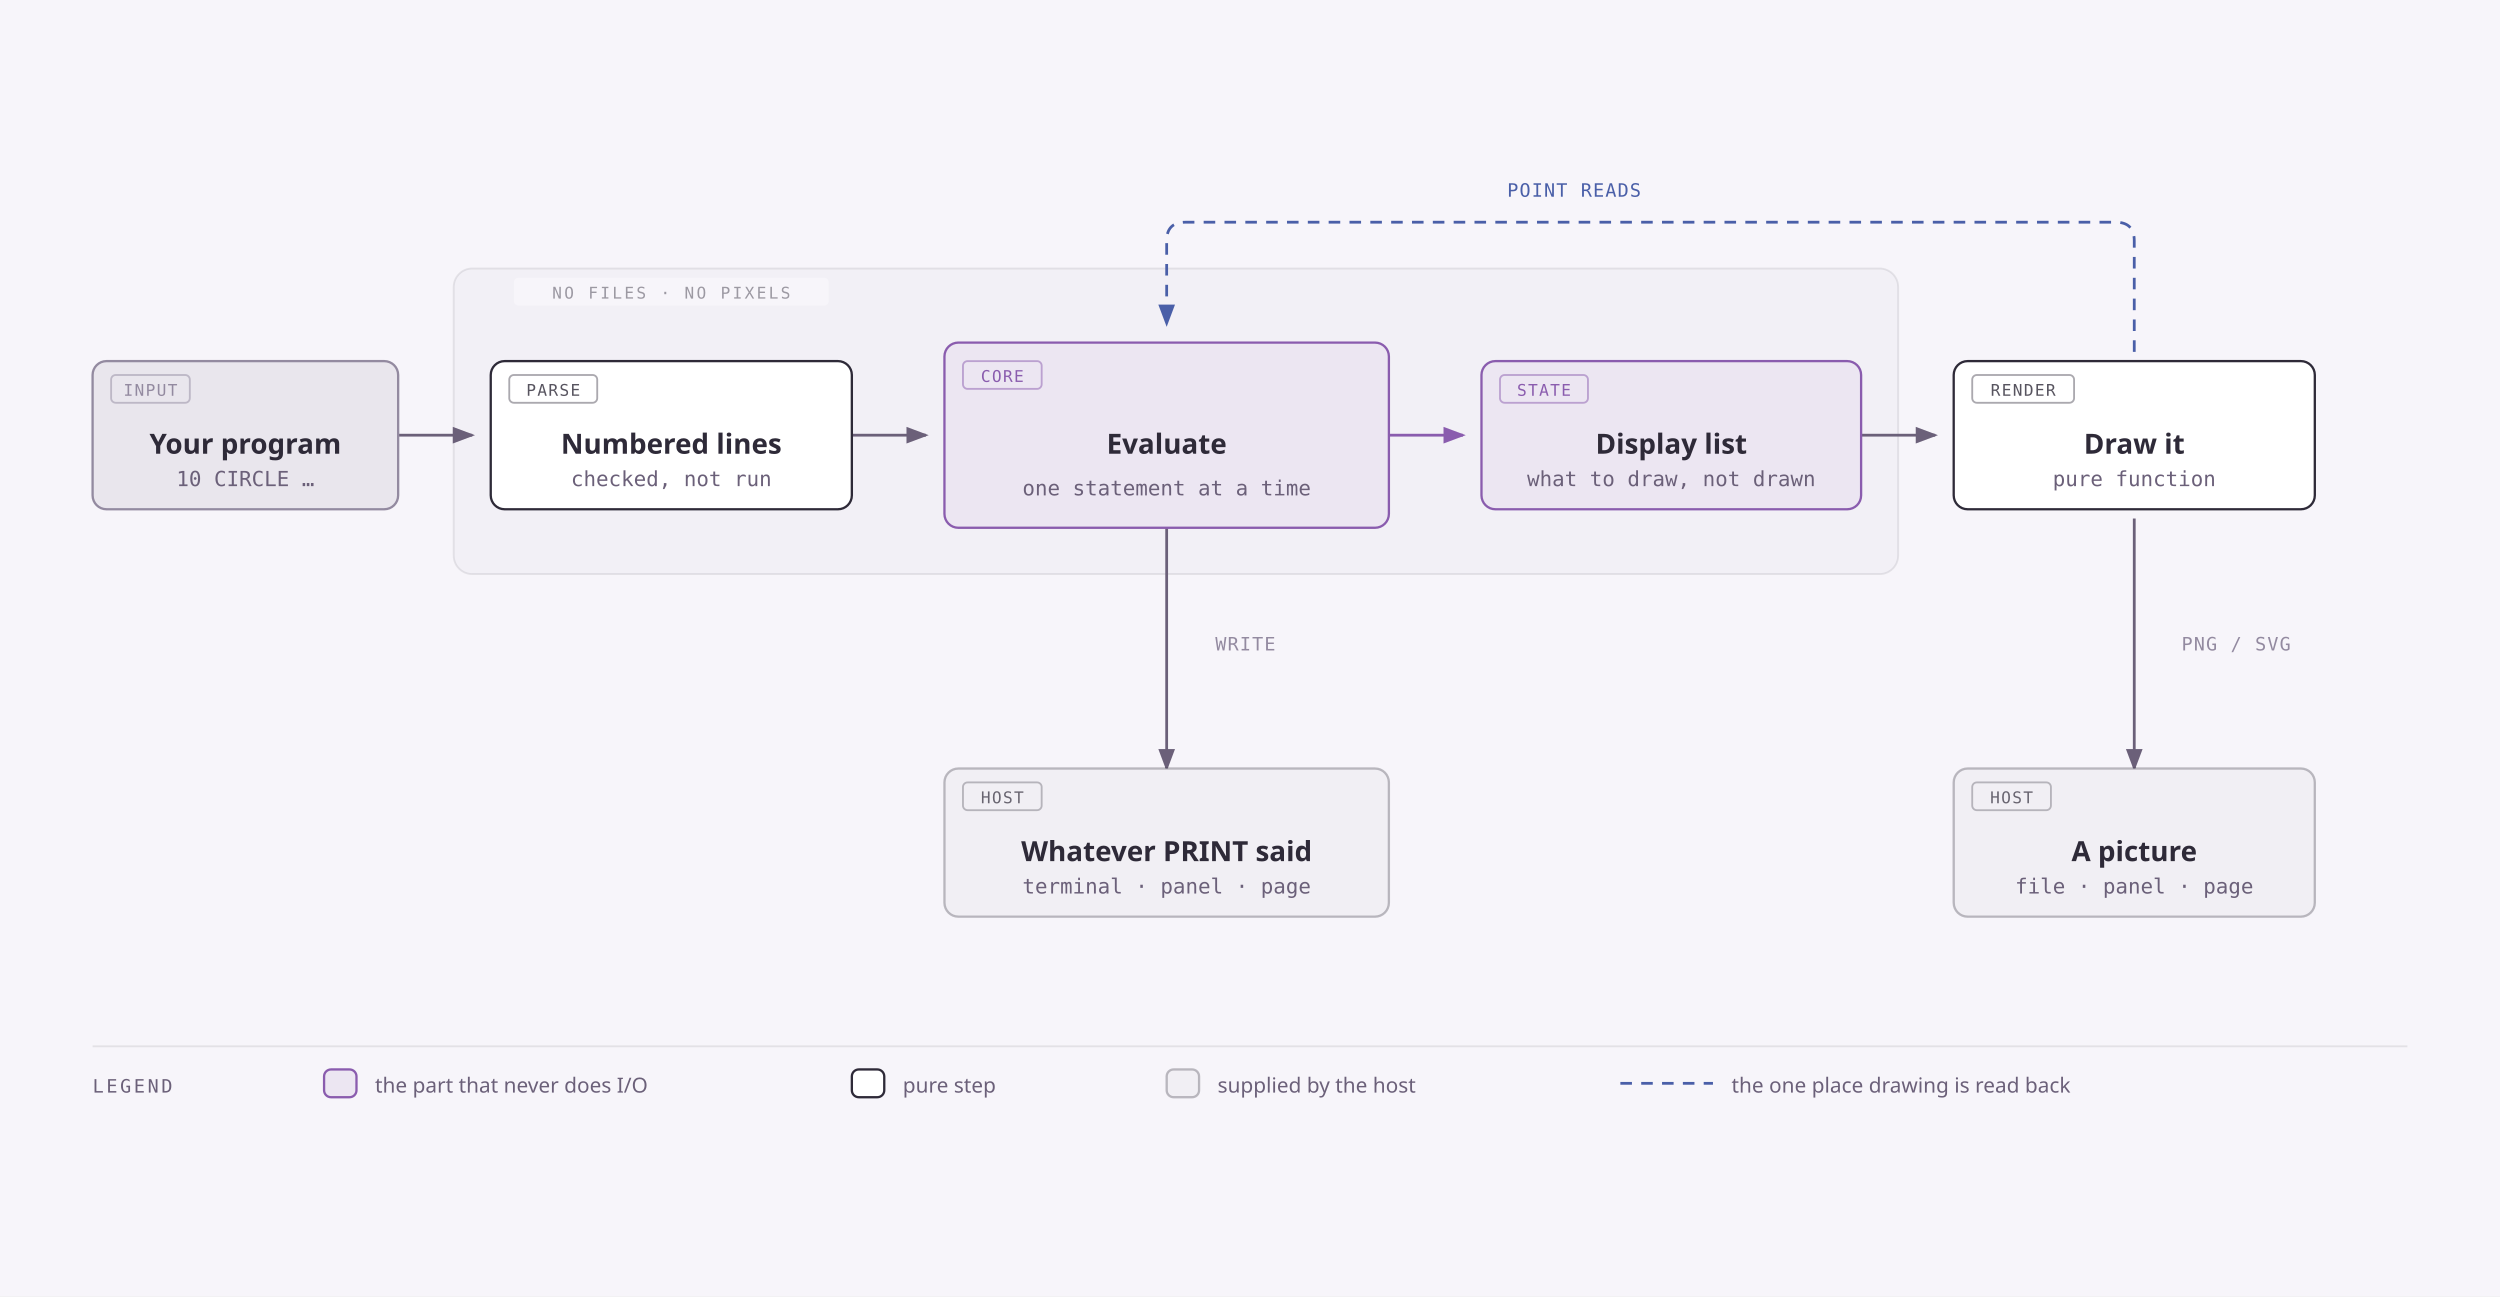
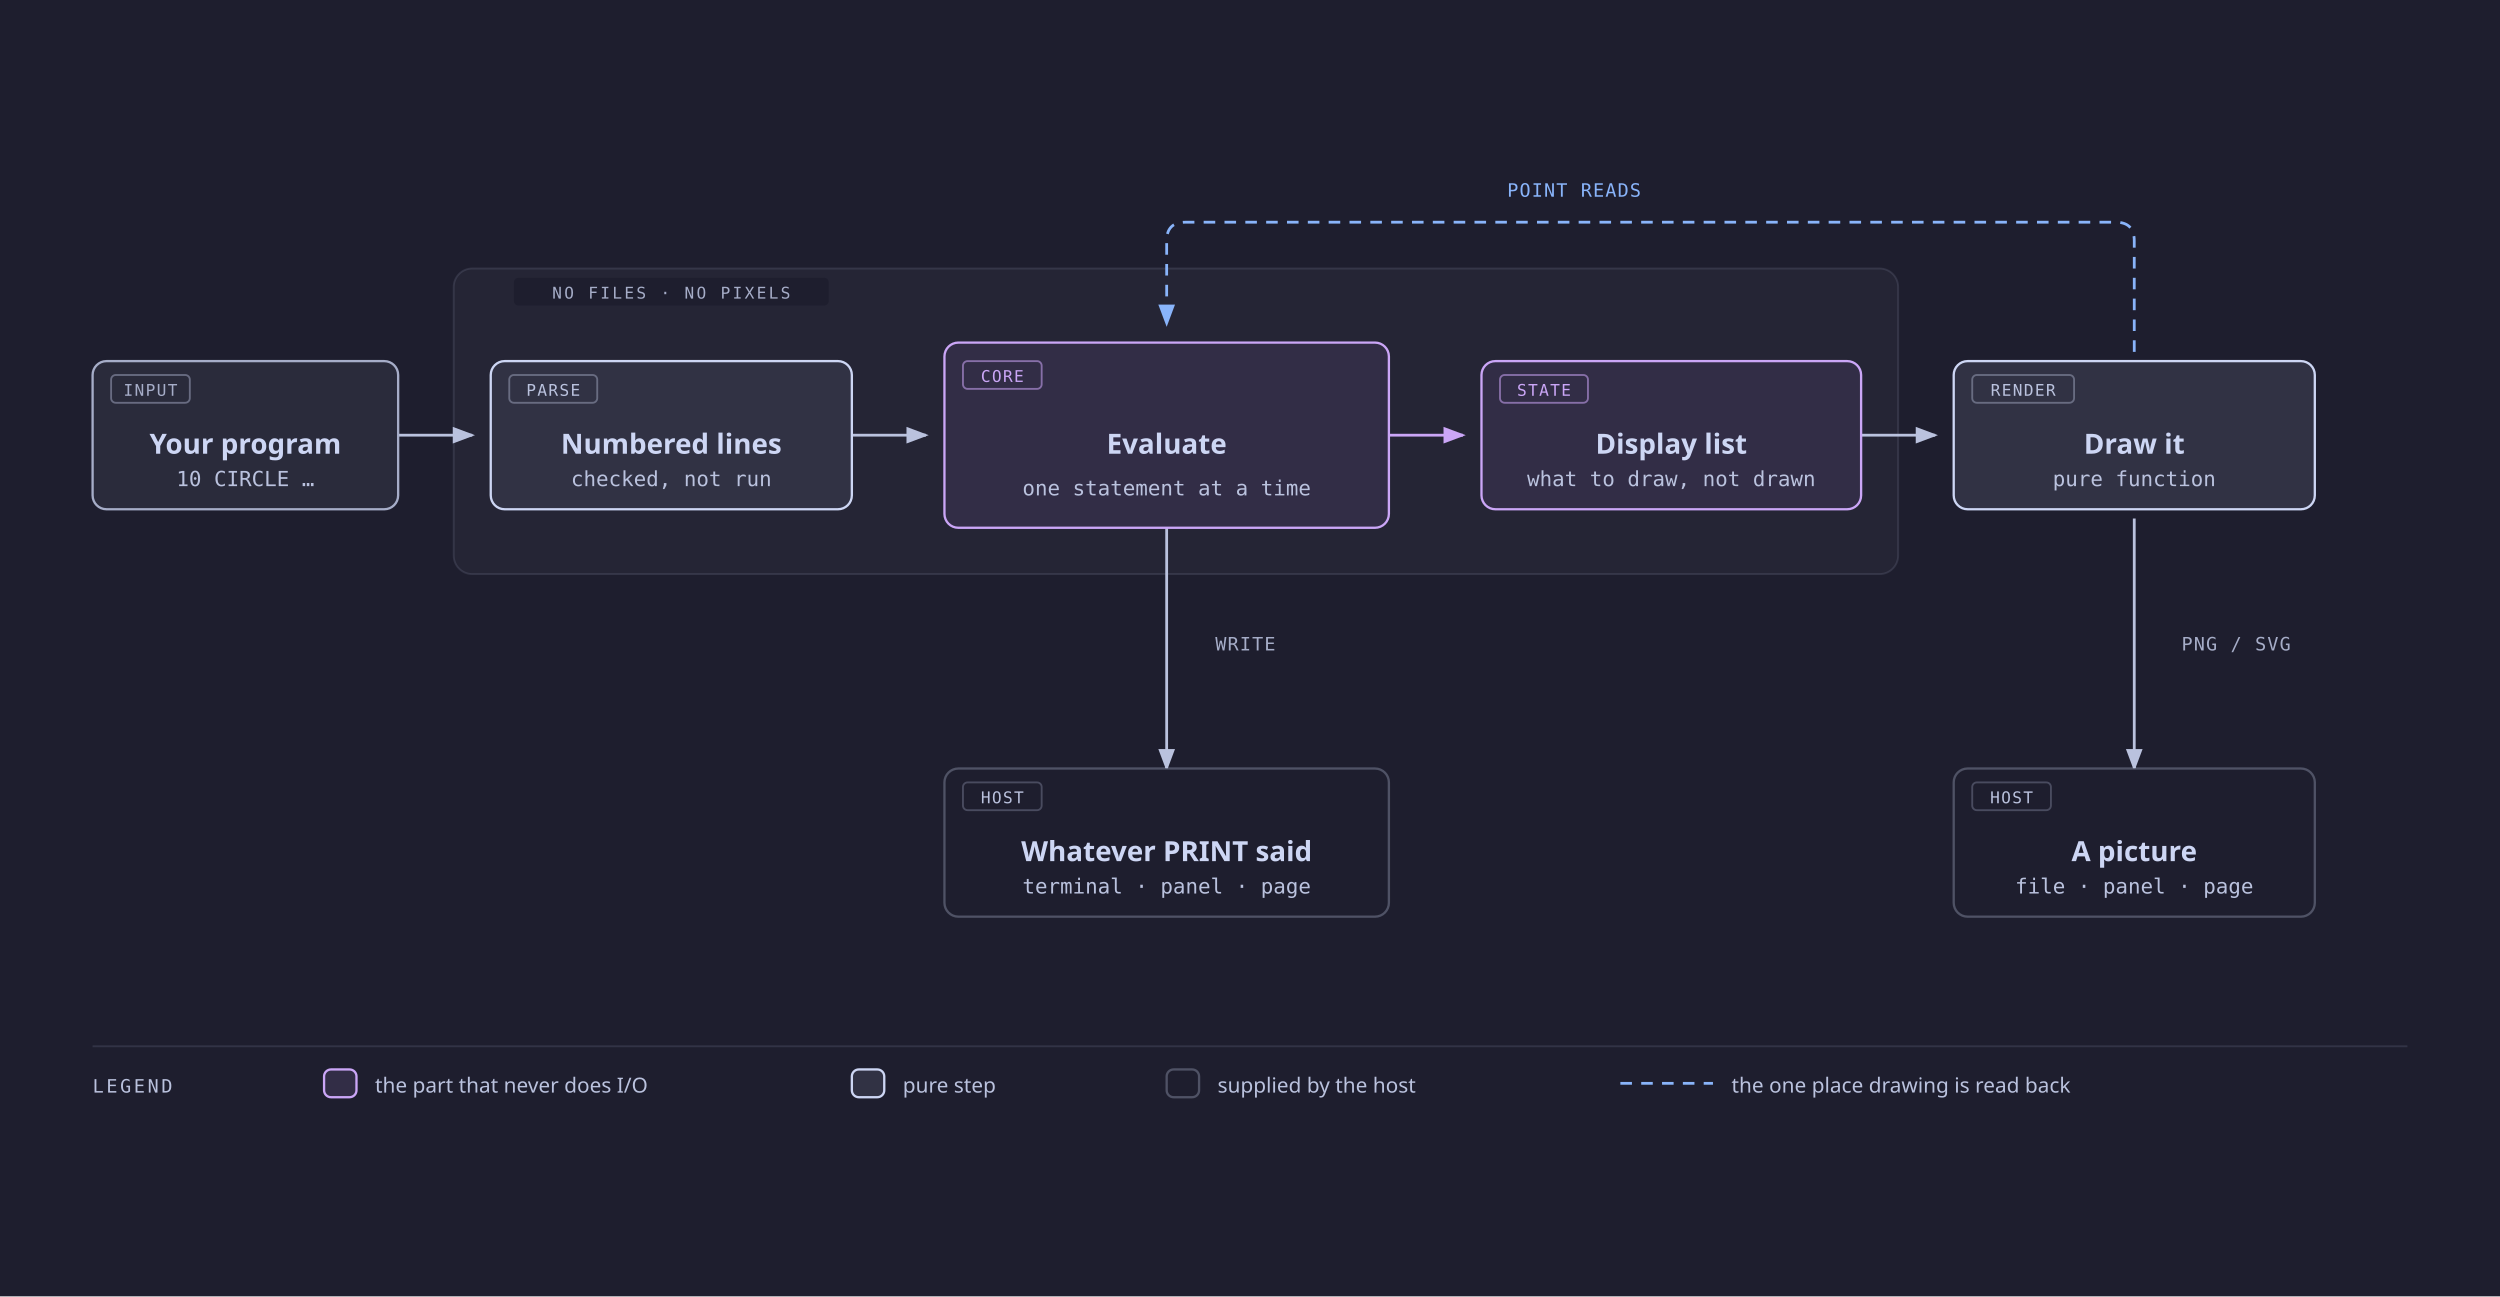
<svg xmlns="http://www.w3.org/2000/svg" viewBox="0 0 1080 560" role="img" aria-labelledby="interpreter-title interpreter-desc">
  <defs>
    <marker id="arrow" markerWidth="8" markerHeight="6" refX="7" refY="3" orient="auto">
-       <polygon points="0 0, 8 3, 0 6" fill="#6b6079" />
+       <polygon points="0 0, 8 3, 0 6" fill="#bac2de" />
    </marker>
    <marker id="arrow-accent" markerWidth="8" markerHeight="6" refX="7" refY="3" orient="auto">
-       <polygon points="0 0, 8 3, 0 6" fill="#8a5cae" />
+       <polygon points="0 0, 8 3, 0 6" fill="#cba6f7" />
    </marker>
    <marker id="arrow-link" markerWidth="8" markerHeight="6" refX="7" refY="3" orient="auto">
-       <polygon points="0 0, 8 3, 0 6" fill="#4a5fa8" />
+       <polygon points="0 0, 8 3, 0 6" fill="#89b4fa" />
    </marker>
  </defs>
-   <rect width="100%" height="100%" fill="#f7f5fa" />
-   <rect x="196" y="116" width="624" height="132" rx="8" fill="rgba(46,42,56,0.02)" stroke="rgba(46,42,56,0.10)" stroke-width="0.8" />
-   <rect x="222" y="120" width="136" height="12" rx="2" fill="#f7f5fa" />
-   <text x="290" y="129" fill="rgba(46,42,56,0.45)" font-size="7" font-family="'Geist Mono',monospace" text-anchor="middle" letter-spacing="0.14em">NO FILES · NO PIXELS</text>
-   <line x1="172" y1="188" x2="204" y2="188" stroke="#6b6079" stroke-width="1.2" marker-end="url(#arrow)" />
-   <line x1="368" y1="188" x2="400" y2="188" stroke="#6b6079" stroke-width="1.2" marker-end="url(#arrow)" />
-   <line x1="600" y1="188" x2="632" y2="188" stroke="#8a5cae" stroke-width="1.2" marker-end="url(#arrow-accent)" />
-   <line x1="804" y1="188" x2="836" y2="188" stroke="#6b6079" stroke-width="1.2" marker-end="url(#arrow)" />
-   <line x1="504" y1="228" x2="504" y2="332" stroke="#6b6079" stroke-width="1.2" marker-end="url(#arrow)" />
-   <line x1="922" y1="224" x2="922" y2="332" stroke="#6b6079" stroke-width="1.2" marker-end="url(#arrow)" />
-   <path d="M 922,152 V 104 Q 922,96 914,96 H 512 Q 504,96 504,104 V 140" fill="none" stroke="#4a5fa8" stroke-width="1.2" stroke-dasharray="5,4" marker-end="url(#arrow-link)" />
-   <rect x="470" y="168" width="68" height="12" rx="2" fill="#f7f5fa" />
-   <text x="504" y="177" fill="#8a5cae" font-size="8" font-family="'Geist Mono',monospace" text-anchor="middle" letter-spacing="0.06em">ON_DRAW</text>
-   <rect x="512" y="272" width="52" height="12" rx="2" fill="#f7f5fa" />
-   <text x="538" y="281" fill="#938aa0" font-size="8" font-family="'Geist Mono',monospace" text-anchor="middle" letter-spacing="0.06em">WRITE</text>
-   <rect x="930" y="272" width="72" height="12" rx="2" fill="#f7f5fa" />
-   <text x="966" y="281" fill="#938aa0" font-size="8" font-family="'Geist Mono',monospace" text-anchor="middle" letter-spacing="0.06em">PNG / SVG</text>
-   <rect x="636" y="76" width="88" height="12" rx="2" fill="#f7f5fa" />
-   <text x="680" y="85" fill="#4a5fa8" font-size="8" font-family="'Geist Mono',monospace" text-anchor="middle" letter-spacing="0.06em">POINT READS</text>
-   <rect x="40" y="156" width="132" height="64" rx="6" fill="#f7f5fa" />
-   <rect x="40" y="156" width="132" height="64" rx="6" fill="rgba(107,96,121,0.10)" stroke="#938aa0" stroke-width="1" />
-   <rect x="48" y="162" width="34" height="12" rx="2" fill="transparent" stroke="rgba(147,138,160,0.5)" stroke-width="0.8" />
-   <text x="65" y="171" fill="#938aa0" font-size="7" font-family="'Geist Mono',monospace" text-anchor="middle" letter-spacing="0.08em">INPUT</text>
-   <text x="106" y="196" fill="#2e2a38" font-size="12" font-weight="600" text-anchor="middle" font-family="'Geist',sans-serif">Your program</text>
-   <text x="106" y="210" fill="#6b6079" font-size="9" font-family="'Geist Mono',monospace" text-anchor="middle">10 CIRCLE …</text>
-   <rect x="212" y="156" width="156" height="64" rx="6" fill="#f7f5fa" />
-   <rect x="212" y="156" width="156" height="64" rx="6" fill="#ffffff" stroke="#2e2a38" stroke-width="1" />
-   <rect x="220" y="162" width="38" height="12" rx="2" fill="transparent" stroke="rgba(46,42,56,0.4)" stroke-width="0.8" />
-   <text x="239" y="171" fill="rgba(46,42,56,0.8)" font-size="7" font-family="'Geist Mono',monospace" text-anchor="middle" letter-spacing="0.08em">PARSE</text>
-   <text x="290" y="196" fill="#2e2a38" font-size="12" font-weight="600" text-anchor="middle" font-family="'Geist',sans-serif">Numbered lines</text>
-   <text x="290" y="210" fill="#6b6079" font-size="9" font-family="'Geist Mono',monospace" text-anchor="middle">checked, not run</text>
-   <rect x="408" y="148" width="192" height="80" rx="6" fill="#f7f5fa" />
-   <rect x="408" y="148" width="192" height="80" rx="6" fill="rgba(138,92,174,0.10)" stroke="#8a5cae" stroke-width="1" />
-   <rect x="416" y="156" width="34" height="12" rx="2" fill="transparent" stroke="rgba(138,92,174,0.5)" stroke-width="0.8" />
-   <text x="433" y="165" fill="#8a5cae" font-size="7" font-family="'Geist Mono',monospace" text-anchor="middle" letter-spacing="0.08em">CORE</text>
-   <text x="504" y="196" fill="#2e2a38" font-size="12" font-weight="600" text-anchor="middle" font-family="'Geist',sans-serif">Evaluate</text>
-   <text x="504" y="214" fill="#6b6079" font-size="9" font-family="'Geist Mono',monospace" text-anchor="middle">one statement at a time</text>
-   <rect x="640" y="156" width="164" height="64" rx="6" fill="#f7f5fa" />
-   <rect x="640" y="156" width="164" height="64" rx="6" fill="rgba(138,92,174,0.10)" stroke="#8a5cae" stroke-width="1" />
-   <rect x="648" y="162" width="38" height="12" rx="2" fill="transparent" stroke="rgba(138,92,174,0.5)" stroke-width="0.8" />
-   <text x="667" y="171" fill="#8a5cae" font-size="7" font-family="'Geist Mono',monospace" text-anchor="middle" letter-spacing="0.08em">STATE</text>
-   <text x="722" y="196" fill="#2e2a38" font-size="12" font-weight="600" text-anchor="middle" font-family="'Geist',sans-serif">Display list</text>
-   <text x="722" y="210" fill="#6b6079" font-size="9" font-family="'Geist Mono',monospace" text-anchor="middle">what to draw, not drawn</text>
-   <rect x="844" y="156" width="156" height="64" rx="6" fill="#f7f5fa" />
-   <rect x="844" y="156" width="156" height="64" rx="6" fill="#ffffff" stroke="#2e2a38" stroke-width="1" />
-   <rect x="852" y="162" width="44" height="12" rx="2" fill="transparent" stroke="rgba(46,42,56,0.4)" stroke-width="0.8" />
-   <text x="874" y="171" fill="rgba(46,42,56,0.8)" font-size="7" font-family="'Geist Mono',monospace" text-anchor="middle" letter-spacing="0.08em">RENDER</text>
-   <text x="922" y="196" fill="#2e2a38" font-size="12" font-weight="600" text-anchor="middle" font-family="'Geist',sans-serif">Draw it</text>
-   <text x="922" y="210" fill="#6b6079" font-size="9" font-family="'Geist Mono',monospace" text-anchor="middle">pure function</text>
-   <rect x="408" y="332" width="192" height="64" rx="6" fill="#f7f5fa" />
-   <rect x="408" y="332" width="192" height="64" rx="6" fill="rgba(46,42,56,0.03)" stroke="rgba(46,42,56,0.30)" stroke-width="1" />
-   <rect x="416" y="338" width="34" height="12" rx="2" fill="transparent" stroke="rgba(46,42,56,0.3)" stroke-width="0.8" />
-   <text x="433" y="347" fill="rgba(46,42,56,0.7)" font-size="7" font-family="'Geist Mono',monospace" text-anchor="middle" letter-spacing="0.08em">HOST</text>
-   <text x="504" y="372" fill="#2e2a38" font-size="12" font-weight="600" text-anchor="middle" font-family="'Geist',sans-serif">Whatever PRINT said</text>
-   <text x="504" y="386" fill="#6b6079" font-size="9" font-family="'Geist Mono',monospace" text-anchor="middle">terminal · panel · page</text>
-   <rect x="844" y="332" width="156" height="64" rx="6" fill="#f7f5fa" />
-   <rect x="844" y="332" width="156" height="64" rx="6" fill="rgba(46,42,56,0.03)" stroke="rgba(46,42,56,0.30)" stroke-width="1" />
-   <rect x="852" y="338" width="34" height="12" rx="2" fill="transparent" stroke="rgba(46,42,56,0.3)" stroke-width="0.8" />
-   <text x="869" y="347" fill="rgba(46,42,56,0.7)" font-size="7" font-family="'Geist Mono',monospace" text-anchor="middle" letter-spacing="0.08em">HOST</text>
-   <text x="922" y="372" fill="#2e2a38" font-size="12" font-weight="600" text-anchor="middle" font-family="'Geist',sans-serif">A picture</text>
-   <text x="922" y="386" fill="#6b6079" font-size="9" font-family="'Geist Mono',monospace" text-anchor="middle">file · panel · page</text>
-   <line x1="40" y1="452" x2="1040" y2="452" stroke="rgba(46,42,56,0.10)" stroke-width="0.8" />
-   <text x="40" y="472" fill="#6b6079" font-size="8" font-family="'Geist Mono',monospace" letter-spacing="0.14em">LEGEND</text>
-   <rect x="140" y="462" width="14" height="12" rx="3" fill="rgba(138,92,174,0.10)" stroke="#8a5cae" stroke-width="1" />
-   <text x="162" y="472" fill="#6b6079" font-size="9" font-family="'Geist',sans-serif">the part that never does I/O</text>
-   <rect x="368" y="462" width="14" height="12" rx="3" fill="#ffffff" stroke="#2e2a38" stroke-width="1" />
-   <text x="390" y="472" fill="#6b6079" font-size="9" font-family="'Geist',sans-serif">pure step</text>
-   <rect x="504" y="462" width="14" height="12" rx="3" fill="rgba(46,42,56,0.03)" stroke="rgba(46,42,56,0.30)" stroke-width="1" />
-   <text x="526" y="472" fill="#6b6079" font-size="9" font-family="'Geist',sans-serif">supplied by the host</text>
-   <line x1="700" y1="468" x2="740" y2="468" stroke="#4a5fa8" stroke-width="1.2" stroke-dasharray="5,4" />
-   <text x="748" y="472" fill="#6b6079" font-size="9" font-family="'Geist',sans-serif">the one place drawing is read back</text>
+   <rect width="100%" height="100%" fill="#1e1e2e" />
+   <rect x="196" y="116" width="624" height="132" rx="8" fill="rgba(205,214,244,0.04)" stroke="rgba(205,214,244,0.12)" stroke-width="0.8" />
+   <rect x="222" y="120" width="136" height="12" rx="2" fill="#1e1e2e" />
+   <text x="290" y="129" fill="#a6adc8" font-size="7" font-family="'Geist Mono', ui-monospace, monospace" text-anchor="middle" letter-spacing="0.14em">NO FILES · NO PIXELS</text>
+   <line x1="172" y1="188" x2="204" y2="188" stroke="#bac2de" stroke-width="1.2" marker-end="url(#arrow)" />
+   <line x1="368" y1="188" x2="400" y2="188" stroke="#bac2de" stroke-width="1.2" marker-end="url(#arrow)" />
+   <line x1="600" y1="188" x2="632" y2="188" stroke="#cba6f7" stroke-width="1.2" marker-end="url(#arrow-accent)" />
+   <line x1="804" y1="188" x2="836" y2="188" stroke="#bac2de" stroke-width="1.2" marker-end="url(#arrow)" />
+   <line x1="504" y1="228" x2="504" y2="332" stroke="#bac2de" stroke-width="1.2" marker-end="url(#arrow)" />
+   <line x1="922" y1="224" x2="922" y2="332" stroke="#bac2de" stroke-width="1.2" marker-end="url(#arrow)" />
+   <path d="M 922,152 V 104 Q 922,96 914,96 H 512 Q 504,96 504,104 V 140" fill="none" stroke="#89b4fa" stroke-width="1.2" stroke-dasharray="5,4" marker-end="url(#arrow-link)" />
+   <rect x="470" y="168" width="68" height="12" rx="2" fill="#252536" />
+   <text x="504" y="177" fill="#cba6f7" font-size="8" font-family="'Geist Mono', ui-monospace, monospace" text-anchor="middle" letter-spacing="0.06em">ON_DRAW</text>
+   <rect x="512" y="272" width="52" height="12" rx="2" fill="#1e1e2e" />
+   <text x="538" y="281" fill="#a6adc8" font-size="8" font-family="'Geist Mono', ui-monospace, monospace" text-anchor="middle" letter-spacing="0.06em">WRITE</text>
+   <rect x="930" y="272" width="72" height="12" rx="2" fill="#1e1e2e" />
+   <text x="966" y="281" fill="#a6adc8" font-size="8" font-family="'Geist Mono', ui-monospace, monospace" text-anchor="middle" letter-spacing="0.06em">PNG / SVG</text>
+   <rect x="636" y="76" width="88" height="12" rx="2" fill="#1e1e2e" />
+   <text x="680" y="85" fill="#89b4fa" font-size="8" font-family="'Geist Mono', ui-monospace, monospace" text-anchor="middle" letter-spacing="0.06em">POINT READS</text>
+   <rect x="40" y="156" width="132" height="64" rx="6" fill="#1e1e2e" />
+   <rect x="40" y="156" width="132" height="64" rx="6" fill="rgba(186,194,222,0.08)" stroke="#a6adc8" stroke-width="1" />
+   <rect x="48" y="162" width="34" height="12" rx="2" fill="transparent" stroke="rgba(166,173,200,0.5)" stroke-width="0.8" />
+   <text x="65" y="171" fill="#a6adc8" font-size="7" font-family="'Geist Mono', ui-monospace, monospace" text-anchor="middle" letter-spacing="0.08em">INPUT</text>
+   <text x="106" y="196" fill="#cdd6f4" font-size="12" font-weight="600" text-anchor="middle" font-family="'Geist', system-ui, sans-serif">Your program</text>
+   <text x="106" y="210" fill="#bac2de" font-size="9" font-family="'Geist Mono', ui-monospace, monospace" text-anchor="middle">10 CIRCLE …</text>
+   <rect x="212" y="156" width="156" height="64" rx="6" fill="#1e1e2e" />
+   <rect x="212" y="156" width="156" height="64" rx="6" fill="#313244" stroke="#cdd6f4" stroke-width="1" />
+   <rect x="220" y="162" width="38" height="12" rx="2" fill="transparent" stroke="rgba(205,214,244,0.35)" stroke-width="0.8" />
+   <text x="239" y="171" fill="#bac2de" font-size="7" font-family="'Geist Mono', ui-monospace, monospace" text-anchor="middle" letter-spacing="0.08em">PARSE</text>
+   <text x="290" y="196" fill="#cdd6f4" font-size="12" font-weight="600" text-anchor="middle" font-family="'Geist', system-ui, sans-serif">Numbered lines</text>
+   <text x="290" y="210" fill="#bac2de" font-size="9" font-family="'Geist Mono', ui-monospace, monospace" text-anchor="middle">checked, not run</text>
+   <rect x="408" y="148" width="192" height="80" rx="6" fill="#1e1e2e" />
+   <rect x="408" y="148" width="192" height="80" rx="6" fill="rgba(203,166,247,0.12)" stroke="#cba6f7" stroke-width="1" />
+   <rect x="416" y="156" width="34" height="12" rx="2" fill="transparent" stroke="rgba(203,166,247,0.55)" stroke-width="0.8" />
+   <text x="433" y="165" fill="#cba6f7" font-size="7" font-family="'Geist Mono', ui-monospace, monospace" text-anchor="middle" letter-spacing="0.08em">CORE</text>
+   <text x="504" y="196" fill="#cdd6f4" font-size="12" font-weight="600" text-anchor="middle" font-family="'Geist', system-ui, sans-serif">Evaluate</text>
+   <text x="504" y="214" fill="#bac2de" font-size="9" font-family="'Geist Mono', ui-monospace, monospace" text-anchor="middle">one statement at a time</text>
+   <rect x="640" y="156" width="164" height="64" rx="6" fill="#1e1e2e" />
+   <rect x="640" y="156" width="164" height="64" rx="6" fill="rgba(203,166,247,0.12)" stroke="#cba6f7" stroke-width="1" />
+   <rect x="648" y="162" width="38" height="12" rx="2" fill="transparent" stroke="rgba(203,166,247,0.55)" stroke-width="0.8" />
+   <text x="667" y="171" fill="#cba6f7" font-size="7" font-family="'Geist Mono', ui-monospace, monospace" text-anchor="middle" letter-spacing="0.08em">STATE</text>
+   <text x="722" y="196" fill="#cdd6f4" font-size="12" font-weight="600" text-anchor="middle" font-family="'Geist', system-ui, sans-serif">Display list</text>
+   <text x="722" y="210" fill="#bac2de" font-size="9" font-family="'Geist Mono', ui-monospace, monospace" text-anchor="middle">what to draw, not drawn</text>
+   <rect x="844" y="156" width="156" height="64" rx="6" fill="#1e1e2e" />
+   <rect x="844" y="156" width="156" height="64" rx="6" fill="#313244" stroke="#cdd6f4" stroke-width="1" />
+   <rect x="852" y="162" width="44" height="12" rx="2" fill="transparent" stroke="rgba(205,214,244,0.35)" stroke-width="0.8" />
+   <text x="874" y="171" fill="#bac2de" font-size="7" font-family="'Geist Mono', ui-monospace, monospace" text-anchor="middle" letter-spacing="0.08em">RENDER</text>
+   <text x="922" y="196" fill="#cdd6f4" font-size="12" font-weight="600" text-anchor="middle" font-family="'Geist', system-ui, sans-serif">Draw it</text>
+   <text x="922" y="210" fill="#bac2de" font-size="9" font-family="'Geist Mono', ui-monospace, monospace" text-anchor="middle">pure function</text>
+   <rect x="408" y="332" width="192" height="64" rx="6" fill="#1e1e2e" />
+   <rect x="408" y="332" width="192" height="64" rx="6" fill="#1e1e2e" stroke="rgba(205,214,244,0.28)" stroke-width="1" />
+   <rect x="416" y="338" width="34" height="12" rx="2" fill="transparent" stroke="rgba(205,214,244,0.25)" stroke-width="0.8" />
+   <text x="433" y="347" fill="#bac2de" font-size="7" font-family="'Geist Mono', ui-monospace, monospace" text-anchor="middle" letter-spacing="0.08em">HOST</text>
+   <text x="504" y="372" fill="#cdd6f4" font-size="12" font-weight="600" text-anchor="middle" font-family="'Geist', system-ui, sans-serif">Whatever PRINT said</text>
+   <text x="504" y="386" fill="#bac2de" font-size="9" font-family="'Geist Mono', ui-monospace, monospace" text-anchor="middle">terminal · panel · page</text>
+   <rect x="844" y="332" width="156" height="64" rx="6" fill="#1e1e2e" />
+   <rect x="844" y="332" width="156" height="64" rx="6" fill="#1e1e2e" stroke="rgba(205,214,244,0.28)" stroke-width="1" />
+   <rect x="852" y="338" width="34" height="12" rx="2" fill="transparent" stroke="rgba(205,214,244,0.25)" stroke-width="0.8" />
+   <text x="869" y="347" fill="#bac2de" font-size="7" font-family="'Geist Mono', ui-monospace, monospace" text-anchor="middle" letter-spacing="0.08em">HOST</text>
+   <text x="922" y="372" fill="#cdd6f4" font-size="12" font-weight="600" text-anchor="middle" font-family="'Geist', system-ui, sans-serif">A picture</text>
+   <text x="922" y="386" fill="#bac2de" font-size="9" font-family="'Geist Mono', ui-monospace, monospace" text-anchor="middle">file · panel · page</text>
+   <line x1="40" y1="452" x2="1040" y2="452" stroke="rgba(205,214,244,0.12)" stroke-width="0.8" />
+   <text x="40" y="472" fill="#bac2de" font-size="8" font-family="'Geist Mono', ui-monospace, monospace" letter-spacing="0.14em">LEGEND</text>
+   <rect x="140" y="462" width="14" height="12" rx="3" fill="rgba(203,166,247,0.12)" stroke="#cba6f7" stroke-width="1" />
+   <text x="162" y="472" fill="#bac2de" font-size="9" font-family="'Geist', system-ui, sans-serif">the part that never does I/O</text>
+   <rect x="368" y="462" width="14" height="12" rx="3" fill="#313244" stroke="#cdd6f4" stroke-width="1" />
+   <text x="390" y="472" fill="#bac2de" font-size="9" font-family="'Geist', system-ui, sans-serif">pure step</text>
+   <rect x="504" y="462" width="14" height="12" rx="3" fill="#1e1e2e" stroke="rgba(205,214,244,0.28)" stroke-width="1" />
+   <text x="526" y="472" fill="#bac2de" font-size="9" font-family="'Geist', system-ui, sans-serif">supplied by the host</text>
+   <line x1="700" y1="468" x2="740" y2="468" stroke="#89b4fa" stroke-width="1.2" stroke-dasharray="5,4" />
+   <text x="748" y="472" fill="#bac2de" font-size="9" font-family="'Geist', system-ui, sans-serif">the one place drawing is read back</text>
</svg>
